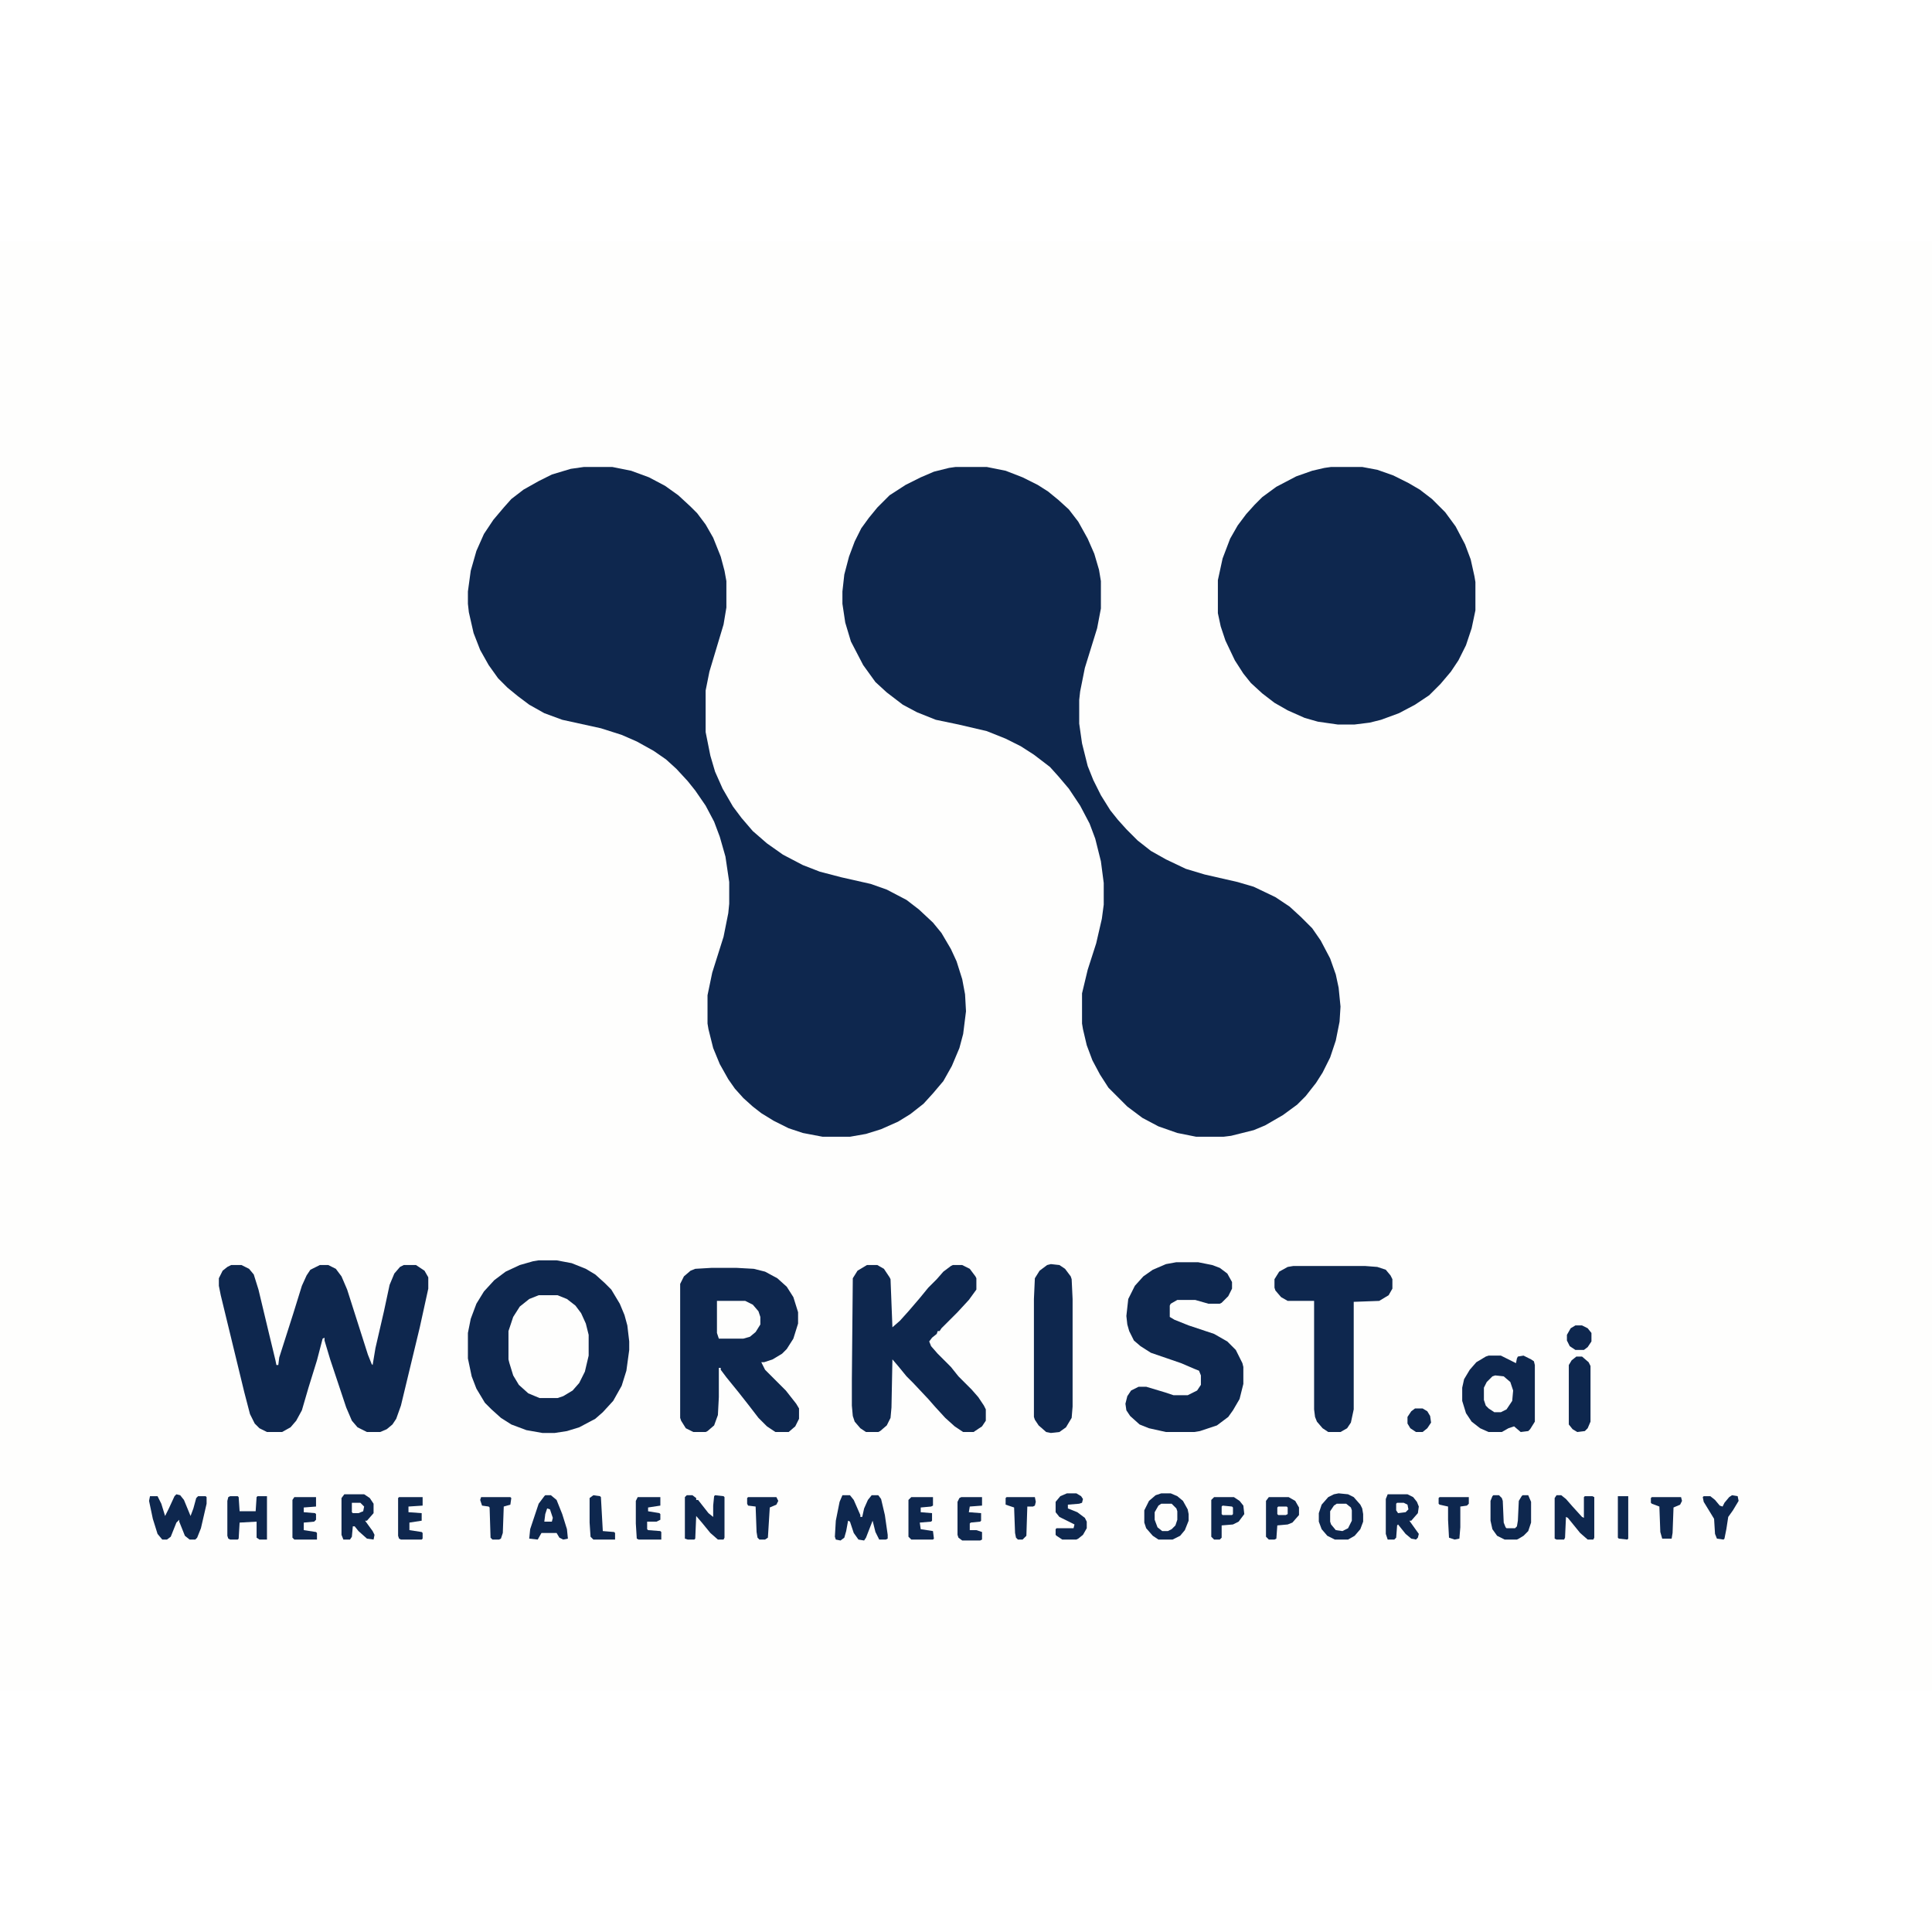
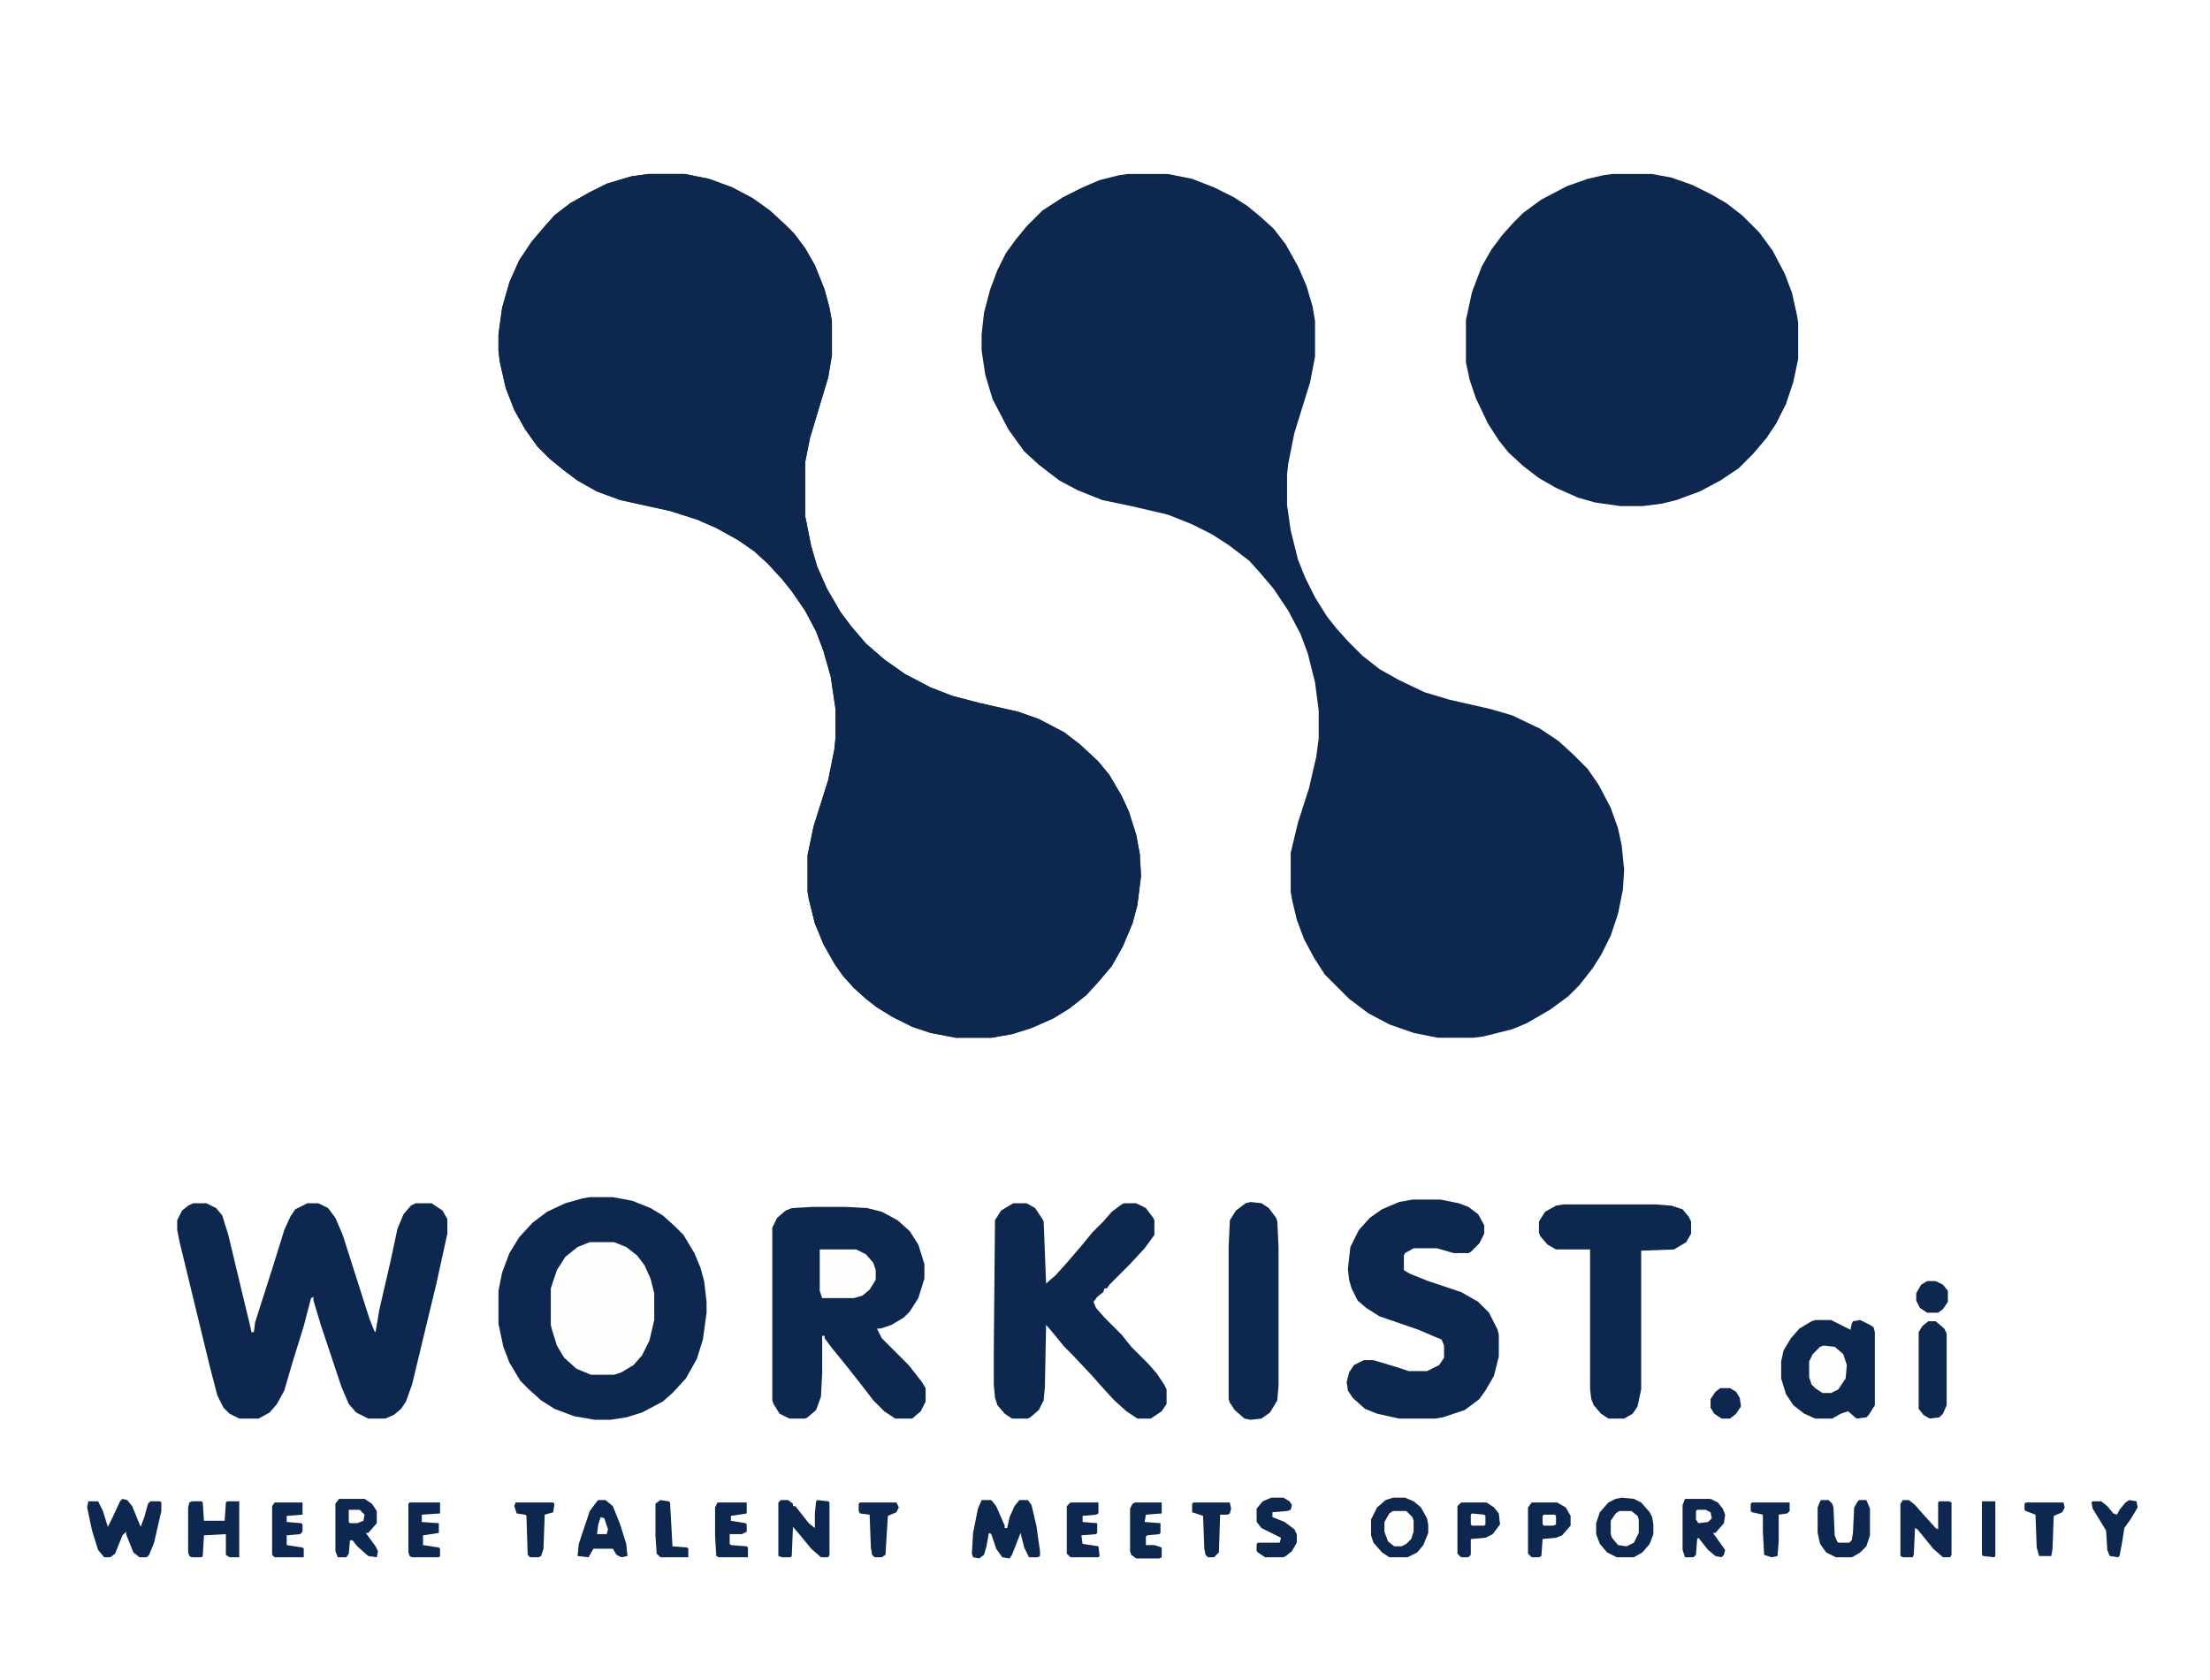
- <svg xmlns="http://www.w3.org/2000/svg" version="1.1" viewBox="0 0 2048 1536" width="1280" height="1280">
-   <path transform="translate(0)" d="m0 0h2048v1536h-2048z" fill="#FEFEFD" />
-   <path transform="translate(619,239)" d="m0 0h30l20 4 19 7 17 9 14 10 13 12 7 7 9 12 8 14 8 20 4 15 2 11v28l-3 18-15 50-4 20v44l5 25 5 17 8 18 11 19 9 12 12 14 15 13 17 12 21 11 18 7 23 6 31 7 17 6 21 11 13 10 15 14 9 11 10 17 6 13 6 19 3 16 1 18-3 24-4 15-8 19-9 16-11 13-10 11-14 11-13 8-18 8-16 5-17 3h-29l-21-4-15-5-16-8-13-8-9-7-10-9-9-10-7-10-9-16-7-17-5-20-1-6v-30l5-24 12-38 5-25 1-10v-23l-4-27-6-21-6-16-9-17-11-16-8-10-12-13-11-10-13-9-18-10-16-7-22-7-41-9-19-7-16-9-12-9-11-9-10-10-10-14-9-16-7-18-5-22-1-9v-13l3-22 6-21 8-18 10-15 11-13 8-9 13-10 16-9 14-7 20-6z" fill="#0E274E" />
-   <path transform="translate(1013,239)" d="m0 0h33l20 4 18 7 16 8 11 7 11 9 11 10 10 13 10 18 7 16 5 17 2 12v29l-4 21-13 42-5 25-1 9v25l3 21 6 24 6 15 8 16 10 16 8 10 9 10 12 12 14 11 16 9 21 10 20 6 35 8 17 5 23 11 15 10 12 11 12 12 9 13 10 19 6 17 3 14 2 20-1 16-4 20-6 18-8 16-7 11-11 14-9 9-15 11-19 11-12 5-24 6-8 1h-29l-20-4-20-7-17-9-16-12-20-20-9-14-8-15-6-16-4-17-1-6v-32l6-25 9-28 6-26 2-15v-23l-3-23-6-24-6-16-10-19-12-18-11-13-9-10-17-13-14-9-16-8-20-8-30-7-24-5-20-8-15-8-17-13-12-11-13-18-13-25-6-20-3-20v-13l2-18 5-19 6-16 7-14 8-11 9-11 13-13 17-11 16-8 14-6 16-4z" fill="#0E274E" />
-   <path transform="translate(1411,239)" d="m0 0h33l16 3 17 6 16 8 12 7 13 10 14 14 11 15 10 19 6 16 4 18 1 6v30l-4 19-6 18-8 16-8 12-11 13-12 12-15 10-17 9-19 7-12 3-16 2h-18l-21-3-14-4-18-8-14-8-13-10-12-11-8-10-9-14-10-21-5-15-3-14v-35l5-23 8-21 8-14 9-12 9-10 8-8 15-11 21-11 17-6 13-3z" fill="#0E274E" />
-   <path transform="translate(571,1080)" d="m0 0h19l16 3 15 6 10 6 10 9 7 7 9 15 5 12 3 11 2 17v9l-3 22-5 16-9 16-11 12-8 7-17 9-13 4-13 2h-13l-17-3-16-6-11-7-10-9-7-7-9-15-5-13-4-19v-27l3-15 6-16 8-13 11-12 12-9 15-7 14-4z" fill="#0E274E" />
-   <path transform="translate(245,1085)" d="m0 0h11l8 4 5 6 5 16 11 46 7 29 1 5h2l1-8 15-47 9-29 5-11 4-6 10-5h9l8 4 6 8 6 14 22 69 4 10 1 1 3-18 9-39 6-28 5-12 6-7 4-2h13l9 6 4 7v12l-9 41-20 83-5 14-4 6-6 5-7 3h-14l-10-5-6-7-6-14-17-51-6-20v-3l-2 1-6 23-9 29-7 24-6 11-6 7-9 5h-16l-8-4-5-5-5-10-6-23-25-103-2-10v-8l4-8 5-4z" fill="#0E274E" />
-   <path transform="translate(754,1088)" d="m0 0h27l18 1 12 3 13 7 10 9 7 11 5 16v12l-5 16-7 11-5 5-10 6-9 3h-3l4 8 22 22 11 14 3 5v11l-4 8-7 6h-14l-9-6-9-9-10-13-11-14-13-16-6-8v-2h-2v31l-1 19-4 11-7 6-2 1h-13l-8-4-5-8-1-3v-142l4-8 7-6 5-2z" fill="#0E274E" />
-   <path transform="translate(919,1085)" d="m0 0h11l7 4 6 9 1 2 2 51 8-7 9-10 12-14 9-11 9-9 7-8 8-6 2-1h10l8 4 6 8 1 2v12l-8 11-12 13-17 17-2 3h-2l-1 3-5 4-3 4 2 5 7 8 14 14 8 10 14 14 7 8 6 9 2 4v12l-4 6-9 6h-11l-9-6-10-9-11-12-7-8-16-17-7-7-9-11-6-7-1 51-1 11-4 8-7 6-2 1h-13l-6-4-6-7-2-6-1-11v-27l1-108 5-8z" fill="#0E274E" />
-   <path transform="translate(1247,1082)" d="m0 0h23l15 3 8 3 8 6 5 9v7l-4 8-7 7-2 1h-12l-14-4h-19l-7 4-1 2v12l5 3 15 6 27 9 14 8 9 9 7 14 1 4v18l-4 16-7 12-5 7-12 9-18 6-6 1h-30l-18-4-10-4-10-9-4-6-1-7 2-8 4-6 8-4h8l20 6 9 3h15l10-5 4-6v-10l-2-5-5-2-14-6-32-11-11-7-7-6-5-10-2-7-1-9 2-18 7-14 9-10 10-7 14-6z" fill="#0E274E" />
-   <path transform="translate(1371,1086)" d="m0 0h76l13 1 9 3 5 6 2 4v10l-4 7-10 6-27 1v114l-3 14-4 6-7 4h-13l-6-4-6-7-2-5-1-8v-115h-28l-7-4-6-7-1-3v-9l5-8 9-5z" fill="#0E274E" />
-   <path transform="translate(571,1117)" d="m0 0h20l10 4 9 7 6 8 5 11 3 12v22l-4 17-6 12-7 8-10 6-6 2h-19l-12-5-10-9-6-10-4-13-1-4v-30l5-15 7-11 10-8z" fill="#FEFEFD" />
-   <path transform="translate(1114,1084)" d="m0 0 9 1 6 4 6 8 1 3 1 21v114l-1 12-6 10-7 5-9 1-5-1-8-7-4-6-1-3v-125l1-22 5-8 8-6z" fill="#0E274E" />
-   <path transform="translate(1578,1181)" d="m0 0h13l16 8 1-5 1-2 6-1 8 4 3 2 1 4v60l-5 8-2 2-8 1-7-6-6 2-7 4h-14l-9-4-9-7-6-9-4-13v-14l2-9 6-10 7-8 10-6z" fill="#0E274E" />
-   <path transform="translate(1231,1327)" d="m0 0h10l7 3 6 5 5 9 1 5v7l-4 10-5 6-8 4h-15l-6-4-7-8-2-6v-13l5-10 7-6z" fill="#0E274E" />
-   <path transform="translate(1419,1327)" d="m0 0 10 1 6 3 7 8 2 4 1 6v8l-3 8-6 7-7 4h-14l-8-4-6-7-3-8v-9l3-9 7-8 6-3z" fill="#0E274E" />
-   <path transform="translate(893,1329)" d="m0 0h8l4 5 7 16v2h2l2-9 4-9 4-5h7l3 4 4 17 3 21v4l-2 1h-7l-4-8-3-12-7 18-2 3-6-1-5-7-4-12-2-1-2 11-2 7-4 3-5-1-1-3 1-17 4-20z" fill="#0E274E" />
-   <path transform="translate(187,1328)" d="m0 0 4 1 4 5 7 17 3-8 3-11 2-2h8l1 1v7l-6 26-4 10-2 2h-6l-5-4-6-15v-2l-3 3-6 15-4 3h-5l-5-6-5-16-4-19 1-5h8l4 8 4 13 4-8 6-13z" fill="#0E274E" />
-   <path transform="translate(1671,1182)" d="m0 0h6l7 6 2 4v59l-3 7-3 3-8 1-5-3-4-5v-63l3-5z" fill="#0E274E" />
-   <path transform="translate(760,1123)" d="m0 0h30l8 4 6 7 2 6v8l-5 8-6 5-7 2h-26l-2-6z" fill="#FEFEFD" />
-   <path transform="translate(728,1329)" d="m0 0h6l4 3v2h2l11 14 5 4v-12l1-10 1-1 9 1 1 1v43l-1 2h-6l-8-7-9-11-6-7-1 24-1 1h-7l-3-1v-44z" fill="#0E274E" />
-   <path transform="translate(1650,1329)" d="m0 0h5l5 4 7 8 10 11 2 1v-22l1-1h8l2 1v43l-1 2h-6l-8-7-13-16-2-1-1 22-1 2h-8l-2-1v-43z" fill="#0E274E" />
-   <path transform="translate(365,1328)" d="m0 0h21l6 4 4 6v10l-7 8h-2l8 11 2 4-1 5-7-1-9-8-4-5h-2l-1 11-2 3h-7l-2-5v-39z" fill="#0E274E" />
-   <path transform="translate(1471,1328)" d="m0 0h21l6 3 4 5 2 5-1 7-7 8h-2l10 14-1 4-2 2-5-1-6-5-8-10-1 1-1 13-2 2h-7l-2-6v-37z" fill="#0E274E" />
-   <path transform="translate(244,1330)" d="m0 0h8l1 1 1 15h17l1-15 1-1h10v46h-8l-3-2v-17l-18 1-1 17-1 1h-8l-2-1-1-3v-37l1-4z" fill="#0E274E" />
-   <path transform="translate(1583,1329)" d="m0 0h6l3 3 1 3 1 23 2 5 1 1h9l2-2 1-6 1-21 3-5 1-1h6l3 7v22l-3 9-5 5-5 3-2 1h-13l-8-4-5-7-2-9v-21l2-5z" fill="#0E274E" />
-   <path transform="translate(578,1329)" d="m0 0h6l6 5 6 15 5 16 1 10-5 1-4-2-3-5h-16l-4 7-9-1 1-10 9-27 6-8z" fill="#0E274E" />
-   <path transform="translate(1345,1331)" d="m0 0h21l7 4 4 7v8l-7 8-5 2-11 1-1 14-2 1h-6l-3-3v-38z" fill="#0E274E" />
-   <path transform="translate(1287,1331)" d="m0 0h21l6 4 4 5 1 9-6 8-6 3-12 1v13l-2 2h-6l-3-3v-39z" fill="#0E274E" />
-   <path transform="translate(1131,1327)" d="m0 0h10l5 3 2 3-1 4-3 1-12 1v4l10 4 8 6 2 4v7l-4 7-5 4-2 1h-15l-6-4-1-1v-6l1-1h18l1-4-16-8-4-5v-11l5-6z" fill="#0E274E" />
-   <path transform="translate(1585,1202)" d="m0 0 9 1 7 6 3 9-1 11-6 9-6 3h-7l-6-4-3-3-2-6v-13l3-6 6-6z" fill="#FEFEFD" />
-   <path transform="translate(966,1331)" d="m0 0h23v9l-2 1-11 1v5l12 1v8l-1 1-12 1 1 7 13 2 1 8-1 1h-23l-3-3v-39z" fill="#0E274E" />
-   <path transform="translate(1019,1331)" d="m0 0h22v9l-13 1-1 6 13 1v8l-1 1-10 1-1 1v7h7l6 2v8l-2 1h-19l-4-3-1-3v-35l2-4z" fill="#0E274E" />
-   <path transform="translate(676,1331)" d="m0 0h24v9l-13 2v4l12 2 1 1v6l-4 2h-10v8l1 1 13 1 1 1v8h-24l-2-1-1-16v-24z" fill="#0E274E" />
-   <path transform="translate(312,1331)" d="m0 0h23v10l-13 1v5l12 1 1 1v6l-2 2-11 1v8l13 2 1 1v7h-24l-2-2v-40z" fill="#0E274E" />
-   <path transform="translate(423,1331)" d="m0 0h25v9l-15 1v6l14 1v8l-13 2v8l13 2 1 1v6l-1 1h-22l-2-1-1-3v-40z" fill="#0E274E" />
-   <path transform="translate(1836,1329)" d="m0 0 6 1 1 5-6 10-5 7-2 13-2 10-1 1-7-1-2-5-1-16-11-18-1-5 1-1h7l5 4 5 6 3 1 2-4 5-6z" fill="#0E274E" />
-   <path transform="translate(510,1331)" d="m0 0h31l1 1-1 7-7 2-1 28-2 6-2 1h-7l-2-2-1-32-1-1-7-1-2-6z" fill="#0E274E" />
-   <path transform="translate(793,1331)" d="m0 0h30l2 4-2 4-7 3-2 32-3 2h-6l-2-2-1-6-1-27-8-1-1-2v-6z" fill="#0E274E" />
-   <path transform="translate(1751,1331)" d="m0 0h31l1 4-2 4-7 3-1 27-1 6h-10l-2-7-1-27-8-3-1-1v-5z" fill="#0E274E" />
-   <path transform="translate(1067,1331)" d="m0 0h30l1 5-1 4-2 1h-6l-1 31-4 4h-5l-2-2-1-5-1-27-9-3v-7z" fill="#0E274E" />
-   <path transform="translate(1526,1331)" d="m0 0h31v7l-2 2-7 1v22l-1 12-5 1-6-2-1-19v-14l-9-2-1-1v-6z" fill="#0E274E" />
-   <path transform="translate(629,1329)" d="m0 0 7 1 1 1 2 36 12 1 1 1v7h-23l-3-3-1-15v-26z" fill="#0E274E" />
-   <path transform="translate(1231,1338)" d="m0 0h11l5 5 1 3v9l-2 6-4 4-4 2h-6l-5-4-3-8v-8l4-7z" fill="#FEFEFD" />
-   <path transform="translate(1417,1338)" d="m0 0h10l5 4 1 3v11l-4 8-6 3-7-1-5-6-1-3v-11l4-6z" fill="#FEFEFD" />
-   <path transform="translate(1670,1149)" d="m0 0h7l6 3 4 5v9l-4 6-4 3h-9l-6-4-3-6v-6l4-7z" fill="#0E274E" />
-   <path transform="translate(1715,1330)" d="m0 0h11v45l-1 1-9-1-1-1z" fill="#0E274E" />
-   <path transform="translate(1500,1237)" d="m0 0h8l5 3 3 5 1 7-4 6-5 4h-7l-6-4-3-5v-7l4-6z" fill="#0E274E" />
-   <path transform="translate(373,1337)" d="m0 0h9l4 4-1 5-5 2h-6l-1-1z" fill="#FEFEFD" />
-   <path transform="translate(1481,1337)" d="m0 0h7l4 2 1 5-3 3-8 1-2-3v-7z" fill="#FEFEFD" />
-   <path transform="translate(1296,1340)" d="m0 0 10 1 1 1v7l-1 1h-10l-1-1v-8z" fill="#FEFEFD" />
-   <path transform="translate(1355,1341)" d="m0 0h9l1 1v7l-2 1h-8l-1-1v-7z" fill="#FEFEFD" />
-   <path transform="translate(580,1343)" d="m0 0 3 1 3 9-1 4h-8l1-8z" fill="#FEFEFD" />
+ <svg xmlns="http://www.w3.org/2000/svg" width="1135" height="863" viewBox="0 0 1135 863" fill="none">
+   <path d="M302.875 615H314.75L324.75 616.875L334.125 620.625L340.375 624.375L346.625 630L351 634.375L356.625 643.75L359.75 651.25L361.625 658.125L362.875 668.75V674.375L361 688.125L357.875 698.125L352.25 708.125L345.375 715.625L340.375 720L329.75 725.625L321.625 728.125L313.5 729.375H305.375L294.75 727.5L284.75 723.75L277.875 719.375L271.625 713.75L267.25 709.375L261.625 700L258.5 691.875L256 680V663.125L257.875 653.75L261.625 643.75L266.625 635.625L273.5 628.125L281 622.5L290.375 618.125L299.125 615.625L302.875 615Z" fill="#0E274E" />
+   <path d="M99.125 618.125H106L111 620.625L114.125 624.375L117.25 634.375L124.125 663.125L128.5 681.25L129.125 684.375H130.375L131 679.375L140.375 650L146 631.875L149.125 625L151.625 621.25L157.875 618.125H163.5L168.5 620.625L172.25 625.625L176 634.375L189.75 677.5L192.25 683.75L192.875 684.375L194.75 673.125L200.375 648.75L204.125 631.25L207.25 623.75L211 619.375L213.5 618.125H221.625L227.25 621.875L229.75 626.25V633.75L224.125 659.375L211.625 711.25L208.5 720L206 723.75L202.25 726.875L197.875 728.75H189.125L182.875 725.625L179.125 721.25L175.375 712.5L164.75 680.625L161 668.125V666.25L159.75 666.875L156 681.25L150.375 699.375L146 714.375L142.25 721.25L138.5 725.625L132.875 728.75H122.875L117.875 726.25L114.75 723.125L111.625 716.875L107.875 702.5L92.25 638.125L91 631.875V626.875L93.5 621.875L96.625 619.375L99.125 618.125Z" fill="#0E274E" />
+   <path d="M417.25 620H434.125L445.375 620.625L452.875 622.5L461 626.875L467.25 632.5L471.625 639.375L474.75 649.375V656.875L471.625 666.875L467.25 673.75L464.125 676.875L457.875 680.625L452.25 682.5H450.375L452.875 687.5L466.625 701.25L473.5 710L475.375 713.125V720L472.875 725L468.5 728.75H459.75L454.125 725L448.5 719.375L442.25 711.25L435.375 702.5L427.25 692.5L423.5 687.5V686.25H422.25V705.625L421.625 717.5L419.125 724.375L414.75 728.125L413.5 728.75H405.375L400.375 726.25L397.25 721.25L396.625 719.375V630.625L399.125 625.625L403.5 621.875L406.625 620.625L417.25 620Z" fill="#0E274E" />
+   <path d="M520.375 618.125H527.25L531.625 620.625L535.375 626.25L536 627.5L537.25 659.375L542.25 655L547.875 648.75L555.375 640L561 633.125L566.625 627.5L571 622.5L576 618.75L577.25 618.125H583.5L588.5 620.625L592.25 625.625L592.875 626.875V634.375L587.875 641.25L580.375 649.375L569.75 660L568.5 661.875H567.25L566.625 663.75L563.5 666.25L561.625 668.75L562.875 671.875L567.25 676.875L576 685.625L581 691.875L589.75 700.625L594.125 705.625L597.875 711.25L599.125 713.75V721.25L596.625 725L591 728.75H584.125L578.5 725L572.25 719.375L565.375 711.875L561 706.875L551 696.25L546.625 691.875L541 685L537.25 680.625L536.625 712.5L536 719.375L533.5 724.375L529.125 728.125L527.875 728.75H519.75L516 726.25L512.25 721.875L511 718.125L510.375 711.25V694.375L511 626.875L514.125 621.875L520.375 618.125Z" fill="#0E274E" />
+   <path d="M725.375 616.25H739.75L749.125 618.125L754.125 620L759.125 623.75L762.25 629.375V633.75L759.75 638.75L755.375 643.125L754.125 643.75H746.625L737.875 641.25H726L721.625 643.75L721 645V652.5L724.125 654.375L733.5 658.125L750.375 663.75L759.125 668.75L764.75 674.375L769.125 683.125L769.75 685.625V696.875L767.25 706.875L762.875 714.375L759.75 718.75L752.25 724.375L741 728.125L737.25 728.75H718.5L707.25 726.25L701 723.75L694.75 718.125L692.25 714.375L691.625 710L692.875 705L695.375 701.25L700.375 698.75H705.375L717.875 702.5L723.5 704.375H732.875L739.125 701.25L741.625 697.5V691.25L740.375 688.125L737.25 686.875L728.5 683.125L708.5 676.25L701.625 671.875L697.25 668.125L694.125 661.875L692.875 657.5L692.25 651.875L693.5 640.625L697.875 631.875L703.5 625.625L709.75 621.25L718.5 617.5L725.375 616.25Z" fill="#0E274E" />
+   <path d="M802.875 618.75H850.375L858.5 619.375L864.125 621.25L867.25 625L868.5 627.5V633.75L866 638.125L859.75 641.875L842.875 642.5V713.75L841 722.5L838.5 726.25L834.125 728.75H826L822.25 726.25L818.5 721.875L817.25 718.75L816.625 713.75V641.875H799.125L794.75 639.375L791 635L790.375 633.125V627.5L793.5 622.5L799.125 619.375L802.875 618.75Z" fill="#0E274E" />
+   <path d="M302.875 638.125H315.375L321.625 640.625L327.25 645L331 650L334.125 656.875L336 664.375V678.125L333.5 688.75L329.75 696.25L325.375 701.25L319.125 705L315.375 706.25H303.5L296 703.125L289.75 697.5L286 691.25L283.5 683.125L282.875 680.625V661.875L286 652.5L290.375 645.625L296.625 640.625L302.875 638.125Z" fill="#FEFEFD" />
+   <path d="M642.25 617.5L647.875 618.125L651.625 620.625L655.375 625.625L656 627.5L656.625 640.625V711.875L656 719.375L652.25 725.625L647.875 728.75L642.25 729.375L639.125 728.75L634.125 724.375L631.625 720.625L631 718.75V640.625L631.625 626.875L634.75 621.875L639.75 618.125L642.25 617.5Z" fill="#0E274E" />
+   <path d="M932.25 678.125H940.375L950.375 683.125L951 680L951.625 678.75L955.375 678.125L960.375 680.625L962.25 681.875L962.875 684.375V721.875L959.75 726.875L958.5 728.125L953.5 728.75L949.125 725L945.375 726.25L941 728.75H932.25L926.625 726.25L921 721.875L917.25 716.25L914.75 708.125V699.375L916 693.75L919.75 687.5L924.125 682.5L930.375 678.75L932.25 678.125Z" fill="#0E274E" />
+   <path d="M715.375 769.375H721.625L726 771.25L729.75 774.375L732.875 780L733.5 783.125V787.5L731 793.75L727.875 797.5L722.875 800H713.5L709.75 797.5L705.375 792.5L704.125 788.75V780.625L707.25 774.375L711.625 770.625L715.375 769.375Z" fill="#0E274E" />
+   <path d="M832.875 769.375L839.125 770L842.875 771.875L847.25 776.875L848.5 779.375L849.125 783.125V788.125L847.25 793.125L843.5 797.5L839.125 800H830.375L825.375 797.5L821.625 793.125L819.75 788.125V782.5L821.625 776.875L826 771.875L829.75 770L832.875 769.375Z" fill="#0E274E" />
+   <path d="M504.125 770.625H509.125L511.625 773.75L516 783.75V785H517.25L518.5 779.375L521 773.75L523.5 770.625H527.875L529.75 773.125L532.25 783.75L534.125 796.875V799.375L532.875 800H528.5L526 795L524.125 787.5L519.75 798.75L518.5 800.625L514.75 800L511.625 795.625L509.125 788.125L507.875 787.5L506.625 794.375L505.375 798.75L502.875 800.625L499.75 800L499.125 798.125L499.75 787.5L502.25 775L504.125 770.625Z" fill="#0E274E" />
+   <path d="M62.875 770L65.375 770.625L67.875 773.75L72.25 784.375L74.125 779.375L76 772.5L77.25 771.25H82.25L82.875 771.875V776.25L79.125 792.5L76.625 798.75L75.375 800H71.625L68.5 797.5L64.75 788.125V786.875L62.875 788.75L59.125 798.125L56.625 800H53.5L50.375 796.25L47.25 786.25L44.75 774.375L45.375 771.25H50.375L52.875 776.25L55.375 784.375L57.875 779.375L61.625 771.25L62.875 770Z" fill="#0E274E" />
+   <path d="M990.375 678.75H994.125L998.5 682.5L999.75 685V721.875L997.875 726.25L996 728.125L991 728.75L987.875 726.875L985.375 723.75V684.375L987.25 681.25L990.375 678.75Z" fill="#0E274E" />
+   <path d="M421 641.875H439.75L444.75 644.375L448.5 648.75L449.75 652.5V657.5L446.625 662.5L442.875 665.625L438.5 666.875H422.25L421 663.125V641.875Z" fill="#FEFEFD" />
+   <path d="M401 770.625H404.75L407.25 772.5V773.75H408.5L415.375 782.5L418.5 785V777.5L419.125 771.25L419.75 770.625L425.375 771.25L426 771.875V798.75L425.375 800H421.625L416.625 795.625L411 788.75L407.25 784.375L406.625 799.375L406 800H401.625L399.75 799.375V771.875L401 770.625Z" fill="#0E274E" />
+   <path d="M977.25 770.625H980.375L983.5 773.125L987.875 778.125L994.125 785L995.375 785.625V771.875L996 771.25H1001L1002.25 771.875V798.75L1001.62 800H997.875L992.875 795.625L984.75 785.625L983.5 785L982.875 798.75L982.25 800H977.25L976 799.375V772.5L977.25 770.625Z" fill="#0E274E" />
+   <path d="M174.125 770H187.25L191 772.5L193.5 776.25V782.5L189.125 787.5H187.875L192.875 794.375L194.125 796.875L193.5 800L189.125 799.375L183.5 794.375L181 791.25H179.75L179.125 798.125L177.875 800H173.5L172.25 796.875V772.5L174.125 770Z" fill="#0E274E" />
+   <path d="M865.375 770H878.5L882.25 771.875L884.75 775L886 778.125L885.375 782.5L881 787.5H879.75L886 796.25L885.375 798.75L884.125 800L881 799.375L877.25 796.25L872.25 790L871.625 790.625L871 798.75L869.75 800H865.375L864.125 796.25V773.125L865.375 770Z" fill="#0E274E" />
+   <path d="M98.5 771.25H103.5L104.125 771.875L104.75 781.25H115.375L116 771.875L116.625 771.25H122.875V800H117.875L116 798.75V788.125L104.75 788.75L104.125 799.375L103.5 800H98.5L97.25 799.375L96.625 797.5V774.375L97.25 771.875L98.5 771.25Z" fill="#0E274E" />
+   <path d="M935.375 770.625H939.125L941 772.5L941.625 774.375L942.25 788.75L943.5 791.875L944.125 792.5H949.75L951 791.25L951.625 787.5L952.25 774.375L954.125 771.25L954.75 770.625H958.5L960.375 775V788.75L958.5 794.375L955.375 797.5L952.25 799.375L951 800H942.875L937.875 797.5L934.75 793.125L933.5 787.5V774.375L934.75 771.25L935.375 770.625Z" fill="#0E274E" />
+   <path d="M307.25 770.625H311L314.75 773.75L318.5 783.125L321.625 793.125L322.25 799.375L319.125 800L316.625 798.75L314.75 795.625H304.75L302.25 800L296.625 799.375L297.25 793.125L302.875 776.25L306.625 771.25L307.25 770.625Z" fill="#0E274E" />
+   <path d="M786.625 771.875H799.75L804.125 774.375L806.625 778.75V783.75L802.25 788.75L799.125 790L792.25 790.625L791.625 799.375L790.375 800H786.625L784.75 798.125V774.375L786.625 771.875Z" fill="#0E274E" />
+   <path d="M750.375 771.875H763.5L767.25 774.375L769.75 777.5L770.375 783.125L766.625 788.125L762.875 790L755.375 790.625V798.75L754.125 800H750.375L748.5 798.125V773.75L750.375 771.875Z" fill="#0E274E" />
+   <path d="M652.875 769.375H659.125L662.25 771.25L663.5 773.125L662.875 775.625L661 776.25L653.5 776.875V779.375L659.75 781.875L664.75 785.625L666 788.125V792.5L663.5 796.875L660.375 799.375L659.125 800H649.75L646 797.5L645.375 796.875V793.125L646 792.5H657.25L657.875 790L647.875 785L645.375 781.875V775L648.5 771.25L652.875 769.375Z" fill="#0E274E" />
+   <path d="M936.625 691.25L942.25 691.875L946.625 695.625L948.5 701.25L947.875 708.125L944.125 713.75L940.375 715.625H936L932.25 713.125L930.375 711.25L929.125 707.5V699.375L931 695.625L934.75 691.875L936.625 691.25Z" fill="#FEFEFD" />
+   <path d="M549.75 771.875H564.125V777.5L562.875 778.125L556 778.75V781.875L563.5 782.5V787.5L562.875 788.125L555.375 788.75L556 793.125L564.125 794.375L564.75 799.375L564.125 800H549.75L547.875 798.125V773.75L549.75 771.875Z" fill="#0E274E" />
+   <path d="M582.875 771.875H596.625V777.5L588.5 778.125L587.875 781.875L596 782.5V787.5L595.375 788.125L589.125 788.75L588.5 789.375V793.75H592.875L596.625 795V800L595.375 800.625H583.5L581 798.75L580.375 796.875V775L581.625 772.5L582.875 771.875Z" fill="#0E274E" />
+   <path d="M368.5 771.875H383.5V777.5L375.375 778.75V781.25L382.875 782.5L383.5 783.125V786.875L381 788.125H374.75V793.125L375.375 793.75L383.5 794.375L384.125 795V800H369.125L367.875 799.375L367.25 789.375V774.375L368.5 771.875Z" fill="#0E274E" />
+   <path d="M141 771.875H155.375V778.125L147.25 778.75V781.875L154.75 782.5L155.375 783.125V786.875L154.125 788.125L147.25 788.75V793.75L155.375 795L156 795.625V800H141L139.75 798.75V773.75L141 771.875Z" fill="#0E274E" />
+   <path d="M210.375 771.875H226V777.5L216.625 778.125V781.875L225.375 782.5V787.5L217.25 788.75V793.75L225.375 795L226 795.625V799.375L225.375 800H211.625L210.375 799.375L209.75 797.5V772.5L210.375 771.875Z" fill="#0E274E" />
+   <path d="M1093.5 770.625L1097.25 771.25L1097.88 774.375L1094.12 780.625L1091 785L1089.75 793.125L1088.5 799.375L1087.88 800L1083.5 799.375L1082.25 796.25L1081.62 786.25L1074.75 775L1074.12 771.875L1074.75 771.25H1079.12L1082.25 773.75L1085.38 777.5L1087.25 778.125L1088.5 775.625L1091.62 771.875L1093.5 770.625Z" fill="#0E274E" />
+   <path d="M264.75 771.875H284.125L284.75 772.5L284.125 776.875L279.75 778.125L279.125 795.625L277.875 799.375L276.625 800H272.25L271 798.75L270.375 778.75L269.75 778.125L265.375 777.5L264.125 773.75L264.75 771.875Z" fill="#0E274E" />
+   <path d="M441.625 771.875H460.375L461.625 774.375L460.375 776.875L456 778.75L454.75 798.75L452.875 800H449.125L447.875 798.75L447.25 795L446.625 778.125L441.625 777.5L441 776.25V772.5L441.625 771.875Z" fill="#0E274E" />
+   <path d="M1040.38 771.875H1059.75L1060.38 774.375L1059.12 776.875L1054.75 778.75L1054.12 795.625L1053.5 799.375H1047.25L1046 795L1045.38 778.125L1040.38 776.25L1039.75 775.625V772.5L1040.38 771.875Z" fill="#0E274E" />
+   <path d="M612.875 771.875H631.625L632.25 775L631.625 777.5L630.375 778.125H626.625L626 797.5L623.5 800H620.375L619.125 798.75L618.5 795.625L617.875 778.75L612.25 776.875V772.5L612.875 771.875Z" fill="#0E274E" />
+   <path d="M899.75 771.875H919.125V776.25L917.875 777.5L913.5 778.125V791.875L912.875 799.375L909.75 800L906 798.75L905.375 786.875V778.125L899.75 776.875L899.125 776.25V772.5L899.75 771.875Z" fill="#0E274E" />
+   <path d="M339.125 770.625L343.5 771.25L344.125 771.875L345.375 794.375L352.875 795L353.5 795.625V800H339.125L337.25 798.125L336.625 788.75V772.5L339.125 770.625Z" fill="#0E274E" />
+   <path d="M715.375 776.25H722.25L725.375 779.375L726 781.25V786.875L724.75 790.625L722.25 793.125L719.75 794.375H716L712.875 791.875L711 786.875V781.875L713.5 777.5L715.375 776.25Z" fill="#FEFEFD" />
+   <path d="M831.625 776.25H837.875L841 778.75L841.625 780.625V787.5L839.125 792.5L835.375 794.375L831 793.75L827.875 790L827.25 788.125V781.25L829.75 777.5L831.625 776.25Z" fill="#FEFEFD" />
+   <path d="M989.75 658.125H994.125L997.875 660L1000.38 663.125V668.75L997.875 672.5L995.375 674.375H989.75L986 671.875L984.125 668.125V664.375L986.625 660L989.75 658.125Z" fill="#0E274E" />
+   <path d="M1017.88 771.25H1024.75V799.375L1024.12 800L1018.5 799.375L1017.88 798.75V771.25Z" fill="#0E274E" />
+   <path d="M883.5 713.125H888.5L891.625 715L893.5 718.125L894.125 722.5L891.625 726.25L888.5 728.75H884.125L880.375 726.25L878.5 723.125V718.75L881 715L883.5 713.125Z" fill="#0E274E" />
+   <path d="M179.125 775.625H184.75L187.25 778.125L186.625 781.25L183.5 782.5H179.75L179.125 781.875V775.625Z" fill="#FEFEFD" />
+   <path d="M871.625 775.625H876L878.5 776.875L879.125 780L877.25 781.875L872.25 782.5L871 780.625V776.25L871.625 775.625Z" fill="#FEFEFD" />
+   <path d="M756 777.5L762.25 778.125L762.875 778.75V783.125L762.25 783.75H756L755.375 783.125V778.125L756 777.5Z" fill="#FEFEFD" />
+   <path d="M792.875 778.125H798.5L799.125 778.75V783.125L797.875 783.75H792.875L792.25 783.125V778.75L792.875 778.125Z" fill="#FEFEFD" />
+   <path d="M308.5 779.375L310.375 780L312.25 785.625L311.625 788.125H306.625L307.25 783.125L308.5 779.375Z" fill="#FEFEFD" />
+   <path d="M332.875 89.375H351.625L364.125 91.875L376 96.25L386.625 101.875L395.375 108.125L403.5 115.625L407.875 120L413.5 127.5L418.5 136.25L423.5 148.75L426 158.125L427.25 165V182.5L425.375 193.75L416 225L413.5 237.5V265L416.625 280.625L419.75 291.25L424.75 302.5L431.625 314.375L437.25 321.875L444.75 330.625L454.125 338.75L464.75 346.25L477.875 353.125L489.125 357.5L503.5 361.25L522.875 365.625L533.5 369.375L546.625 376.25L554.75 382.5L564.125 391.25L569.75 398.125L576 408.75L579.75 416.875L583.5 428.75L585.375 438.75L586 450L584.125 465L581.625 474.375L576.625 486.25L571 496.25L564.125 504.375L557.875 511.25L549.125 518.125L541 523.125L529.75 528.125L519.75 531.25L509.125 533.125H491L477.875 530.625L468.5 527.5L458.5 522.5L450.375 517.5L444.75 513.125L438.5 507.5L432.875 501.25L428.5 495L422.875 485L418.5 474.375L415.375 461.875L414.75 458.125V439.375L417.875 424.375L425.375 400.625L428.5 385L429.125 378.75V364.375L426.625 347.5L422.875 334.375L419.125 324.375L413.5 313.75L406.625 303.75L401.625 297.5L394.125 289.375L387.25 283.125L379.125 277.5L367.875 271.25L357.875 266.875L344.125 262.5L318.5 256.875L306.625 252.5L296.625 246.875L289.125 241.25L282.25 235.625L276 229.375L269.75 220.625L264.125 210.625L259.75 199.375L256.625 185.625L256 180V171.875L257.875 158.125L261.625 145L266.625 133.75L272.875 124.375L279.75 116.25L284.75 110.625L292.875 104.375L302.875 98.75L311.625 94.375L324.125 90.625L332.875 89.375Z" fill="#0E274E" />
+   <path d="M332.875 89.375H351.625L364.125 91.875L376 96.25L386.625 101.875L395.375 108.125L403.5 115.625L407.875 120L413.5 127.5L418.5 136.25L423.5 148.75L426 158.125L427.25 165V182.5L425.375 193.75L416 225L413.5 237.5V265L416.625 280.625L419.75 291.25L424.75 302.5L431.625 314.375L437.25 321.875L444.75 330.625L454.125 338.75L464.75 346.25L477.875 353.125L489.125 357.5L503.5 361.25L522.875 365.625L533.5 369.375L546.625 376.25L554.75 382.5L564.125 391.25L569.75 398.125L576 408.75L579.75 416.875L583.5 428.75L585.375 438.75L586 450L584.125 465L581.625 474.375L576.625 486.25L571 496.25L564.125 504.375L557.875 511.25L549.125 518.125L541 523.125L529.75 528.125L519.75 531.25L509.125 533.125H491L477.875 530.625L468.5 527.5L458.5 522.5L450.375 517.5L444.75 513.125L438.5 507.5L432.875 501.25L428.5 495L422.875 485L418.5 474.375L415.375 461.875L414.75 458.125V439.375L417.875 424.375L425.375 400.625L428.5 385L429.125 378.75V364.375L426.625 347.5L422.875 334.375L419.125 324.375L413.5 313.75L406.625 303.75L401.625 297.5L394.125 289.375L387.25 283.125L379.125 277.5L367.875 271.25L357.875 266.875L344.125 262.5L318.5 256.875L306.625 252.5L296.625 246.875L289.125 241.25L282.25 235.625L276 229.375L269.75 220.625L264.125 210.625L259.75 199.375L256.625 185.625L256 180V171.875L257.875 158.125L261.625 145L266.625 133.75L272.875 124.375L279.75 116.25L284.75 110.625L292.875 104.375L302.875 98.75L311.625 94.375L324.125 90.625L332.875 89.375Z" fill="#0E274E" />
+   <path d="M579.125 89.375H599.75L612.25 91.875L623.5 96.25L633.5 101.25L640.375 105.625L647.25 111.25L654.125 117.5L660.375 125.625L666.625 136.875L671 146.875L674.125 157.5L675.375 165V183.125L672.875 196.25L664.75 222.5L661.625 238.125L661 243.75V259.375L662.875 272.5L666.625 287.5L670.375 296.875L675.375 306.875L681.625 316.875L686.625 323.125L692.25 329.375L699.75 336.875L708.5 343.75L718.5 349.375L731.625 355.625L744.125 359.375L766 364.375L776.625 367.5L791 374.375L800.375 380.625L807.875 387.5L815.375 395L821 403.125L827.25 415L831 425.625L832.875 434.375L834.125 446.875L833.5 456.875L831 469.375L827.25 480.625L822.25 490.625L817.875 497.5L811 506.25L805.375 511.875L796 518.75L784.125 525.625L776.625 528.75L761.625 532.5L756.625 533.125H738.5L726 530.625L713.5 526.25L702.875 520.625L692.875 513.125L680.375 500.625L674.75 491.875L669.75 482.5L666 472.5L663.5 461.875L662.875 458.125V438.125L666.625 422.5L672.25 405L676 388.75L677.25 379.375V365L675.375 350.625L671.625 335.625L667.875 325.625L661.625 313.75L654.125 302.5L647.25 294.375L641.625 288.125L631 280L622.25 274.375L612.25 269.375L599.75 264.375L581 260L566 256.875L553.5 251.875L544.125 246.875L533.5 238.75L526 231.875L517.875 220.625L509.75 205L506 192.5L504.125 180V171.875L505.375 160.625L508.5 148.75L512.25 138.75L516.625 130L521.625 123.125L527.25 116.25L535.375 108.125L546 101.25L556 96.25L564.75 92.5L574.75 90L579.125 89.375Z" fill="#0E274E" />
+   <path d="M827.875 89.375H848.5L858.5 91.25L869.125 95L879.125 100L886.625 104.375L894.75 110.625L903.5 119.375L910.375 128.75L916.625 140.625L920.375 150.625L922.875 161.875L923.5 165.625V184.375L921 196.25L917.25 207.5L912.25 217.5L907.25 225L900.375 233.125L892.875 240.625L883.5 246.875L872.875 252.5L861 256.875L853.5 258.75L843.5 260H832.25L819.125 258.125L810.375 255.625L799.125 250.625L790.375 245.625L782.25 239.375L774.75 232.5L769.75 226.25L764.125 217.5L757.875 204.375L754.75 195L752.875 186.25V164.375L756 150L761 136.875L766 128.125L771.625 120.625L777.25 114.375L782.25 109.375L791.625 102.5L804.75 95.625L815.375 91.875L823.5 90L827.875 89.375Z" fill="#0E274E" />
</svg>
